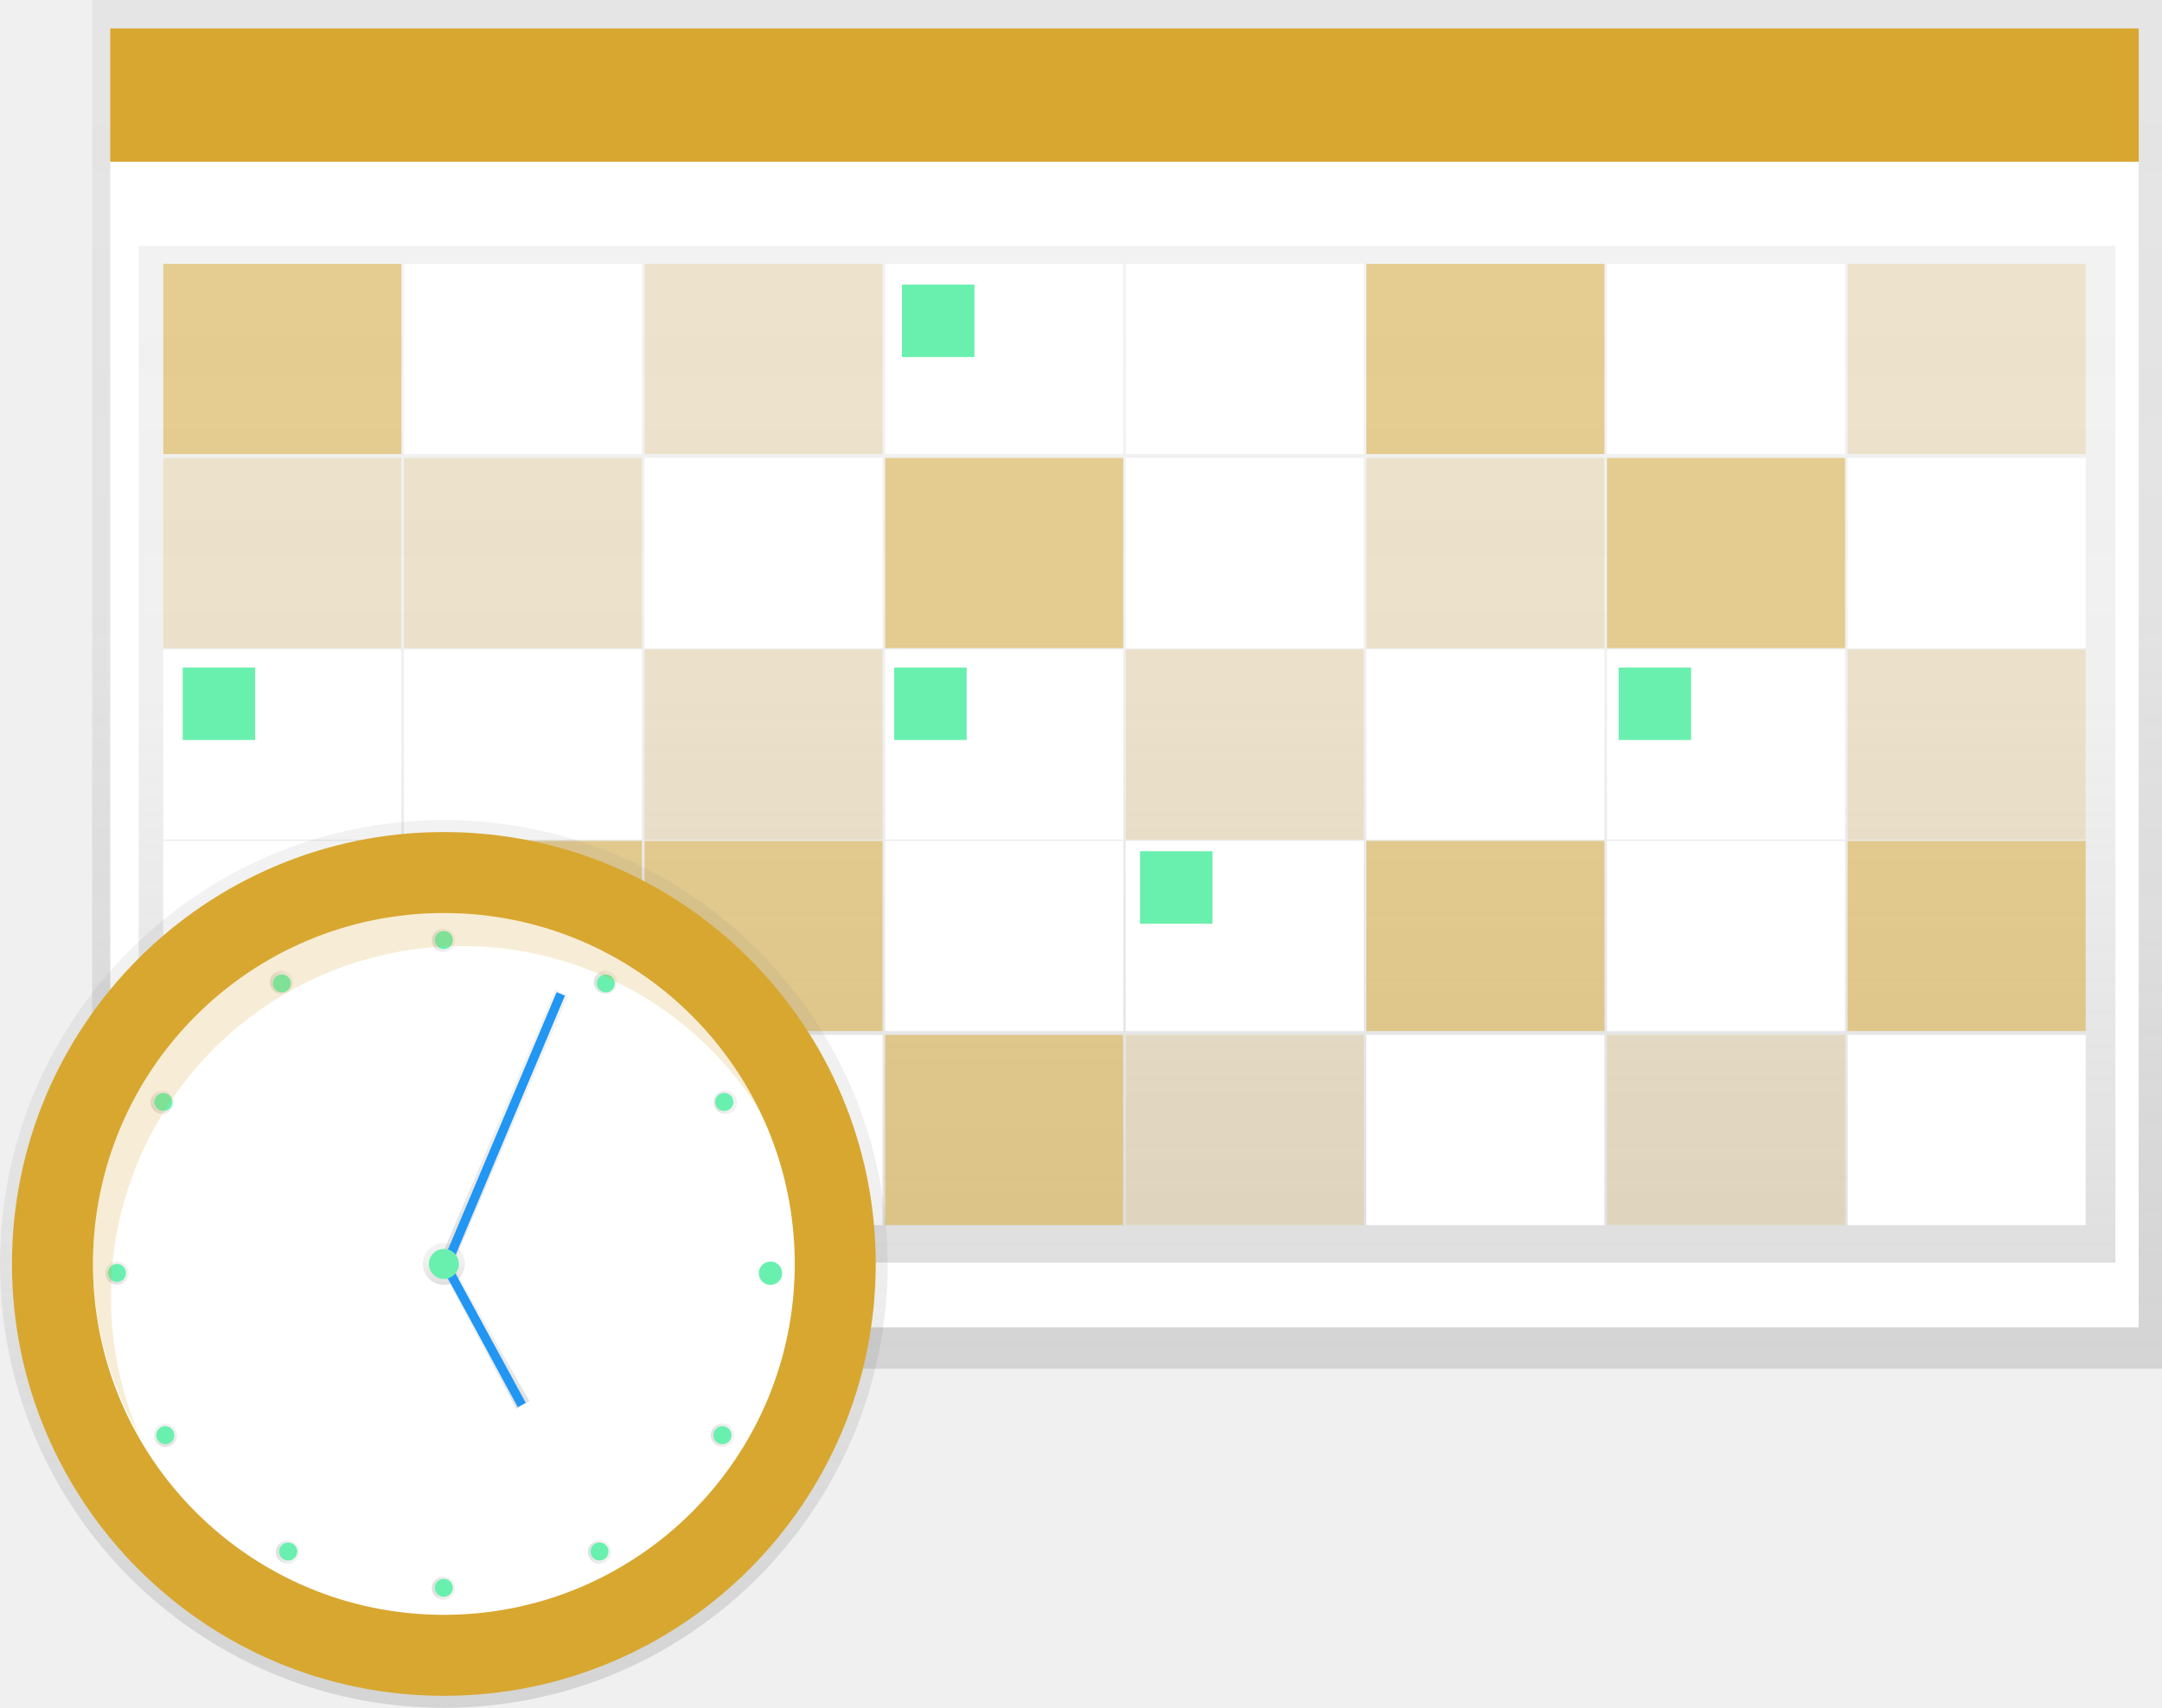
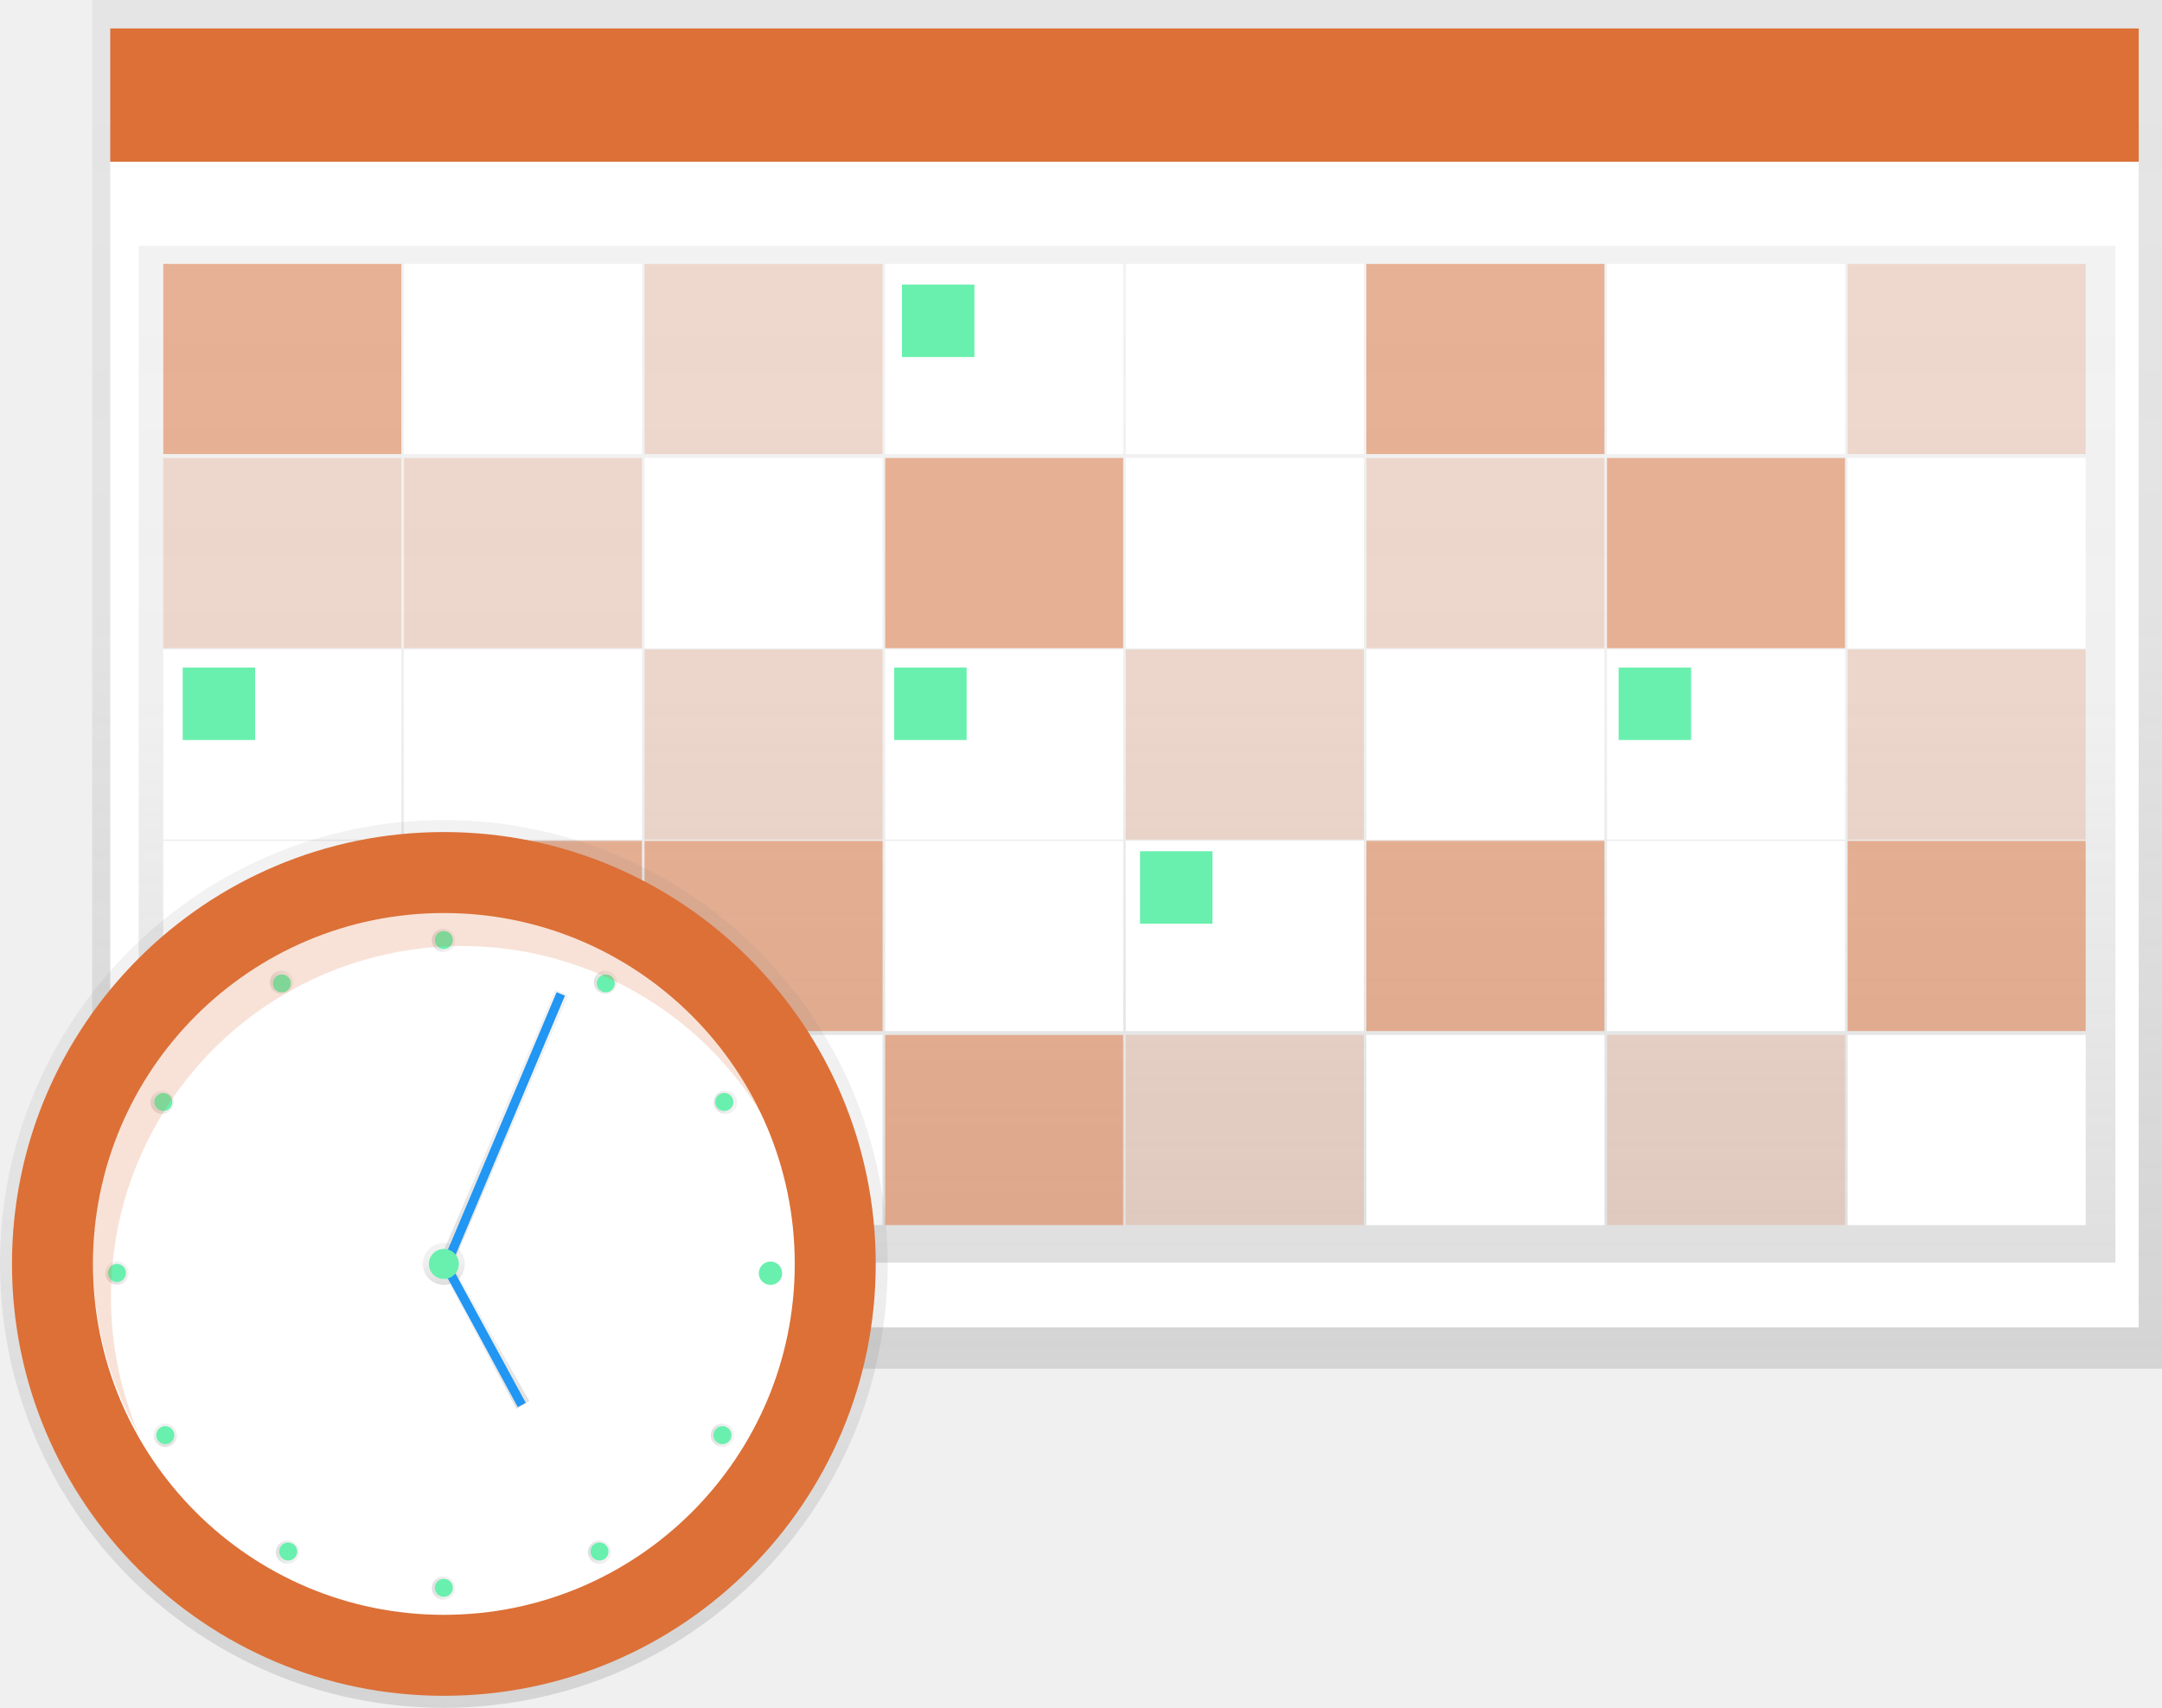
<svg xmlns="http://www.w3.org/2000/svg" xmlns:xlink="http://www.w3.org/1999/xlink" id="3cd38589-f6b5-4ced-9f2c-9a4b79f01fae" data-name="Layer 1" width="835.61" height="660.05" viewBox="0 0 835.61 660.05">
  <defs>
    <linearGradient id="459c4fc8-d836-433f-a197-0a2a91cd58e2" x1="435.61" y1="529" x2="435.61" gradientUnits="userSpaceOnUse">
      <stop offset="0" stop-color="gray" stop-opacity="0.25" />
      <stop offset="0.54" stop-color="gray" stop-opacity="0.12" />
      <stop offset="1" stop-color="gray" stop-opacity="0.1" />
    </linearGradient>
    <linearGradient id="342ea0e6-6062-49b7-bc20-c734cb7a73a4" x1="435.61" y1="488" x2="435.61" y2="95" xlink:href="#459c4fc8-d836-433f-a197-0a2a91cd58e2" />
    <linearGradient id="763d00b7-5a07-4818-8ebb-d18341e18e84" x1="171.55" y1="660.05" x2="171.55" y2="316.95" xlink:href="#459c4fc8-d836-433f-a197-0a2a91cd58e2" />
    <linearGradient id="92069d5c-e5f8-43fe-b38d-e54af900eab7" x1="171.55" y1="496.61" x2="171.55" y2="480.38" xlink:href="#459c4fc8-d836-433f-a197-0a2a91cd58e2" />
    <linearGradient id="cc2cb1f8-9965-47fb-9589-218376181648" x1="194.61" y1="489.5" x2="194.61" y2="382.5" xlink:href="#459c4fc8-d836-433f-a197-0a2a91cd58e2" />
    <linearGradient id="21b9629b-50a9-4ebb-aca6-e4e0185f53fc" x1="187.61" y1="544.5" x2="187.61" y2="488.5" xlink:href="#459c4fc8-d836-433f-a197-0a2a91cd58e2" />
    <linearGradient id="fcd1d80a-fd87-48d8-ac9f-c26a469979c7" x1="509.54" y1="778.88" x2="509.54" y2="769.85" gradientTransform="translate(1170.3 491.9) rotate(120)" xlink:href="#459c4fc8-d836-433f-a197-0a2a91cd58e2" />
    <linearGradient id="103b5314-699c-4416-ba96-f0315aa2be6d" x1="246.07" y1="679.17" x2="246.07" y2="670.14" gradientTransform="translate(370.3 -32.65) rotate(30)" xlink:href="#459c4fc8-d836-433f-a197-0a2a91cd58e2" />
    <linearGradient id="f7eccc56-af47-4388-bae2-3610c4149eb5" x1="364.44" y1="766.03" x2="364.44" y2="756.99" gradientTransform="translate(110.34 -349.73) rotate(30)" xlink:href="#459c4fc8-d836-433f-a197-0a2a91cd58e2" />
    <linearGradient id="bcd8726a-d7c5-49b1-9a44-0b3978539435" x1="643.63" y1="719.48" x2="643.63" y2="710.44" gradientTransform="translate(1232.03 299.71) rotate(120)" xlink:href="#459c4fc8-d836-433f-a197-0a2a91cd58e2" />
    <linearGradient id="391a46f9-b208-48d2-be26-d2096ab99e61" x1="627.41" y1="656.89" x2="627.41" y2="647.85" gradientTransform="translate(1232.3 266.24) rotate(120)" xlink:href="#459c4fc8-d836-433f-a197-0a2a91cd58e2" />
    <linearGradient id="83f8f054-eb9c-442d-b51f-167d68b16295" x1="643.63" y1="594.29" x2="643.63" y2="585.26" gradientTransform="translate(1248.8 237.12) rotate(120)" xlink:href="#459c4fc8-d836-433f-a197-0a2a91cd58e2" />
    <linearGradient id="ae1ae34d-eb1b-4711-a510-1c391231e596" x1="690" y1="547.93" x2="690" y2="538.89" gradientTransform="translate(1278.2 220.15) rotate(120)" xlink:href="#459c4fc8-d836-433f-a197-0a2a91cd58e2" />
    <linearGradient id="9891a10d-f6cd-4be8-8439-1a188b457eca" x1="818.66" y1="549.09" x2="818.66" y2="540.05" gradientTransform="translate(1342.37 237.96) rotate(120)" xlink:href="#459c4fc8-d836-433f-a197-0a2a91cd58e2" />
    <linearGradient id="fc0ab291-1c38-49b0-9137-a4534010b0cb" x1="863.87" y1="596.61" x2="863.87" y2="587.58" gradientTransform="translate(1358.61 267.78) rotate(120)" xlink:href="#459c4fc8-d836-433f-a197-0a2a91cd58e2" />
    <linearGradient id="28dee737-f47b-4c6f-813e-2c0be0b581eb" x1="877.78" y1="656.89" x2="877.78" y2="647.85" gradientTransform="translate(1357.49 299.78) rotate(120)" xlink:href="#459c4fc8-d836-433f-a197-0a2a91cd58e2" />
    <linearGradient id="228de15d-ea7a-43bb-9b48-ae33db5c4fe2" x1="863.87" y1="717.16" x2="863.87" y2="708.13" gradientTransform="translate(1342.46 328.06) rotate(120)" xlink:href="#459c4fc8-d836-433f-a197-0a2a91cd58e2" />
  </defs>
  <rect x="35.61" width="800" height="529" fill="url(#459c4fc8-d836-433f-a197-0a2a91cd58e2)" />
  <rect x="42.61" y="62.5" width="784" height="450.5" fill="#fff" />
-   <rect x="42.61" y="11" width="784" height="51.5" fill="#d8a730" />
+   <rect x="42.61" y="11" width="784" height="51.5" fill="#dc7037" />
  <rect x="53.61" y="95" width="764" height="393" fill="url(#342ea0e6-6062-49b7-bc20-c734cb7a73a4)" />
-   <rect x="63.11" y="102" width="92" height="73.5" fill="#d8a730" opacity="0.5" />
+   <rect x="63.11" y="102" width="92" height="73.5" fill="#dc7037" opacity="0.5" />
  <rect x="156.11" y="102" width="92" height="73.5" fill="#fff" />
-   <rect x="249.11" y="102" width="92" height="73.5" fill="#d8a730" opacity="0.2" />
+   <rect x="249.11" y="102" width="92" height="73.5" fill="#dc7037" opacity="0.2" />
  <rect x="342.11" y="102" width="92" height="73.5" fill="#fff" />
  <rect x="435.11" y="102" width="92" height="73.5" fill="#fff" />
-   <rect x="528.11" y="102" width="92" height="73.5" fill="#d8a730" opacity="0.5" />
+   <rect x="528.11" y="102" width="92" height="73.5" fill="#dc7037" opacity="0.5" />
  <rect x="621.11" y="102" width="92" height="73.5" fill="#fff" />
-   <rect x="714.11" y="102" width="92" height="73.5" fill="#d8a730" opacity="0.2" />
-   <rect x="63.11" y="177" width="92" height="73.5" fill="#d8a730" opacity="0.2" />
-   <rect x="156.11" y="177" width="92" height="73.5" fill="#d8a730" opacity="0.2" />
+   <rect x="714.11" y="102" width="92" height="73.5" fill="#dc7037" opacity="0.2" />
+   <rect x="63.11" y="177" width="92" height="73.5" fill="#dc7037" opacity="0.2" />
+   <rect x="156.11" y="177" width="92" height="73.5" fill="#dc7037" opacity="0.2" />
  <rect x="249.11" y="177" width="92" height="73.5" fill="#fff" />
-   <rect x="342.11" y="177" width="92" height="73.5" fill="#d8a730" opacity="0.5" />
+   <rect x="342.11" y="177" width="92" height="73.5" fill="#dc7037" opacity="0.5" />
  <rect x="435.11" y="177" width="92" height="73.5" fill="#fff" />
-   <rect x="528.11" y="177" width="92" height="73.5" fill="#d8a730" opacity="0.2" />
-   <rect x="621.11" y="177" width="92" height="73.5" fill="#d8a730" opacity="0.5" />
+   <rect x="528.11" y="177" width="92" height="73.5" fill="#dc7037" opacity="0.2" />
+   <rect x="621.11" y="177" width="92" height="73.5" fill="#dc7037" opacity="0.5" />
  <rect x="714.11" y="177" width="92" height="73.5" fill="#fff" />
  <rect x="63.11" y="251" width="92" height="73.5" fill="#fff" />
  <rect x="156.11" y="251" width="92" height="73.5" fill="#fff" />
-   <rect x="249.11" y="251" width="92" height="73.5" fill="#d8a730" opacity="0.2" />
+   <rect x="249.11" y="251" width="92" height="73.5" fill="#dc7037" opacity="0.2" />
  <rect x="342.11" y="251" width="92" height="73.5" fill="#fff" />
-   <rect x="435.11" y="251" width="92" height="73.5" fill="#d8a730" opacity="0.2" />
+   <rect x="435.11" y="251" width="92" height="73.5" fill="#dc7037" opacity="0.2" />
  <rect x="528.11" y="251" width="92" height="73.5" fill="#fff" />
  <rect x="621.11" y="251" width="92" height="73.5" fill="#fff" />
-   <rect x="714.11" y="251" width="92" height="73.5" fill="#d8a730" opacity="0.2" />
+   <rect x="714.11" y="251" width="92" height="73.5" fill="#dc7037" opacity="0.2" />
  <rect x="63.11" y="325" width="92" height="73.5" fill="#fff" />
-   <rect x="156.11" y="325" width="92" height="73.5" fill="#d8a730" opacity="0.5" />
-   <rect x="249.11" y="325" width="92" height="73.5" fill="#d8a730" opacity="0.5" />
+   <rect x="156.11" y="325" width="92" height="73.5" fill="#dc7037" opacity="0.5" />
+   <rect x="249.11" y="325" width="92" height="73.5" fill="#dc7037" opacity="0.5" />
  <rect x="342.11" y="325" width="92" height="73.5" fill="#fff" />
  <rect x="435.11" y="325" width="92" height="73.5" fill="#fff" />
-   <rect x="528.11" y="325" width="92" height="73.5" fill="#d8a730" opacity="0.5" />
+   <rect x="528.11" y="325" width="92" height="73.5" fill="#dc7037" opacity="0.5" />
  <rect x="621.11" y="325" width="92" height="73.5" fill="#fff" />
-   <rect x="714.11" y="325" width="92" height="73.5" fill="#d8a730" opacity="0.5" />
-   <rect x="63.11" y="400" width="92" height="73.5" fill="#d8a730" opacity="0.5" />
-   <rect x="156.11" y="400" width="92" height="73.5" fill="#d8a730" opacity="0.2" />
+   <rect x="714.11" y="325" width="92" height="73.5" fill="#dc7037" opacity="0.5" />
+   <rect x="63.11" y="400" width="92" height="73.5" fill="#dc7037" opacity="0.5" />
+   <rect x="156.11" y="400" width="92" height="73.5" fill="#dc7037" opacity="0.2" />
  <rect x="249.11" y="400" width="92" height="73.5" fill="#fff" />
-   <rect x="342.11" y="400" width="92" height="73.5" fill="#d8a730" opacity="0.5" />
-   <rect x="435.11" y="400" width="92" height="73.5" fill="#d8a730" opacity="0.2" />
+   <rect x="342.11" y="400" width="92" height="73.5" fill="#dc7037" opacity="0.5" />
+   <rect x="435.11" y="400" width="92" height="73.5" fill="#dc7037" opacity="0.2" />
  <rect x="528.11" y="400" width="92" height="73.5" fill="#fff" />
-   <rect x="621.11" y="400" width="92" height="73.5" fill="#d8a730" opacity="0.2" />
+   <rect x="621.11" y="400" width="92" height="73.5" fill="#dc7037" opacity="0.2" />
  <rect x="714.11" y="400" width="92" height="73.5" fill="#fff" />
  <rect x="70.61" y="258" width="28" height="28" fill="#69f0ae" />
  <rect x="348.61" y="110" width="28" height="28" fill="#69f0ae" />
  <rect x="345.61" y="258" width="28" height="28" fill="#69f0ae" />
  <rect x="440.61" y="329" width="28" height="28" fill="#69f0ae" />
  <rect x="625.61" y="258" width="28" height="28" fill="#69f0ae" />
  <circle cx="171.55" cy="488.5" r="171.55" fill="url(#763d00b7-5a07-4818-8ebb-d18341e18e84)" />
-   <circle cx="171.55" cy="488.5" r="166.92" fill="#d8a730" />
+   <circle cx="171.55" cy="488.5" r="166.92" fill="#dc7037" />
  <circle cx="171.55" cy="488.5" r="135.62" fill="#fff" />
  <circle cx="171.55" cy="488.5" r="8.11" fill="url(#92069d5c-e5f8-43fe-b38d-e54af900eab7)" />
-   <line x1="216.76" y1="384.18" x2="172.71" y2="488.5" fill="#d8a730" />
+   <line x1="216.76" y1="384.18" x2="172.71" y2="488.5" fill="#dc7037" />
  <polygon points="174.61 489.5 169.61 487.82 214.61 382.5 219.61 384.85 174.61 489.5" fill="url(#cc2cb1f8-9965-47fb-9589-218376181648)" />
  <rect x="320.31" y="554.57" width="113.24" height="3.48" transform="translate(-464.39 567.17) rotate(-67.11)" fill="#2196f3" />
-   <line x1="172.71" y1="489.66" x2="201.69" y2="542.98" fill="#d8a730" />
+   <line x1="172.71" y1="489.66" x2="201.69" y2="542.98" fill="#dc7037" />
  <polygon points="199.61 544.5 170.61 490.5 174.61 488.5 204.61 541.5 199.61 544.5" fill="url(#21b9629b-50a9-4ebb-aca6-e4e0185f53fc)" />
  <rect x="367.66" y="605.95" width="3.48" height="60.69" transform="translate(-441.2 133.65) rotate(-28.52)" fill="#2196f3" />
-   <circle cx="297.9" cy="491.98" r="3.48" fill="#d8a730" />
+   <circle cx="297.9" cy="491.98" r="3.48" fill="#dc7037" />
  <circle cx="244.91" cy="545.99" r="4.52" transform="translate(-532.58 365.12) rotate(-60)" fill="url(#fcd1d80a-fd87-48d8-ac9f-c26a469979c7)" />
  <circle cx="246.07" cy="674.66" r="4.52" transform="translate(-486.56 93.44) rotate(-30)" fill="url(#103b5314-699c-4416-ba96-f0315aa2be6d)" />
  <circle cx="45.21" cy="491.98" r="4.52" fill="url(#f7eccc56-af47-4388-bae2-3610c4149eb5)" />
  <circle cx="291.04" cy="499.63" r="4.52" transform="translate(-393.02 92.48) rotate(-30)" fill="url(#bcd8726a-d7c5-49b1-9a44-0b3978539435)" />
  <circle cx="353.63" cy="483.41" r="4.52" transform="translate(-376.52 121.6) rotate(-30)" fill="url(#391a46f9-b208-48d2-be26-d2096ab99e61)" />
  <circle cx="416.23" cy="499.63" r="4.52" transform="translate(-376.25 155.08) rotate(-30)" fill="url(#83f8f054-eb9c-442d-b51f-167d68b16295)" />
  <circle cx="462.59" cy="546" r="4.52" transform="translate(-393.22 184.47) rotate(-30)" fill="url(#ae1ae34d-eb1b-4711-a510-1c391231e596)" />
  <circle cx="461.43" cy="674.66" r="4.52" transform="translate(-457.7 201.13) rotate(-30)" fill="url(#9891a10d-f6cd-4be8-8439-1a188b457eca)" />
  <circle cx="413.91" cy="719.87" r="4.52" transform="translate(-486.68 183.42) rotate(-30)" fill="url(#fc0ab291-1c38-49b0-9137-a4534010b0cb)" />
  <circle cx="353.63" cy="733.78" r="4.52" transform="translate(-501.71 155.15) rotate(-30)" fill="url(#28dee737-f47b-4c6f-813e-2c0be0b581eb)" />
  <circle cx="293.36" cy="719.87" r="4.52" transform="translate(-502.83 123.15) rotate(-30)" fill="url(#228de15d-ea7a-43bb-9b48-ae33db5c4fe2)" />
  <circle cx="171.55" cy="363.31" r="3.48" fill="#69f0ae" />
  <circle cx="416.34" cy="500.06" r="3.48" transform="translate(-407.09 490.61) rotate(-60)" fill="#69f0ae" />
  <circle cx="462.16" cy="545.88" r="3.48" transform="translate(-393.22 184.24) rotate(-30)" fill="#69f0ae" />
  <circle cx="461.43" cy="674.66" r="3.48" transform="translate(-535.75 616.96) rotate(-60)" fill="#69f0ae" />
  <circle cx="413.91" cy="719.63" r="3.48" transform="translate(-486.56 183.39) rotate(-30)" fill="#69f0ae" />
  <circle cx="291.15" cy="500.06" r="3.48" transform="translate(-393.22 92.6) rotate(-30)" fill="#69f0ae" />
  <circle cx="245.33" cy="545.88" r="3.48" transform="translate(-532.27 365.43) rotate(-60)" fill="#69f0ae" />
  <circle cx="479.98" cy="612.07" r="4.52" transform="translate(-423.92 202.02) rotate(-30)" fill="#69f0ae" />
  <circle cx="246.07" cy="674.66" r="3.48" transform="translate(-486.56 93.44) rotate(-30)" fill="#69f0ae" />
  <circle cx="293.58" cy="719.63" r="3.48" transform="translate(-658.62 494.09) rotate(-60)" fill="#69f0ae" />
  <circle cx="45.21" cy="491.98" r="3.48" fill="#69f0ae" />
  <circle cx="171.55" cy="613.68" r="3.48" fill="#69f0ae" />
-   <path d="M225.08,621.22a135.64,135.64,0,0,1,253.28-67.48A135.64,135.64,0,1,0,236.08,674.8,135.16,135.16,0,0,1,225.08,621.22Z" transform="translate(-182.19 -119.97)" fill="#d8a730" opacity="0.2" />
+   <path d="M225.08,621.22a135.64,135.64,0,0,1,253.28-67.48A135.64,135.64,0,1,0,236.08,674.8,135.16,135.16,0,0,1,225.08,621.22Z" transform="translate(-182.19 -119.97)" fill="#dc7037" opacity="0.2" />
  <circle cx="171.55" cy="488.5" r="5.8" fill="#69f0ae" />
</svg>
